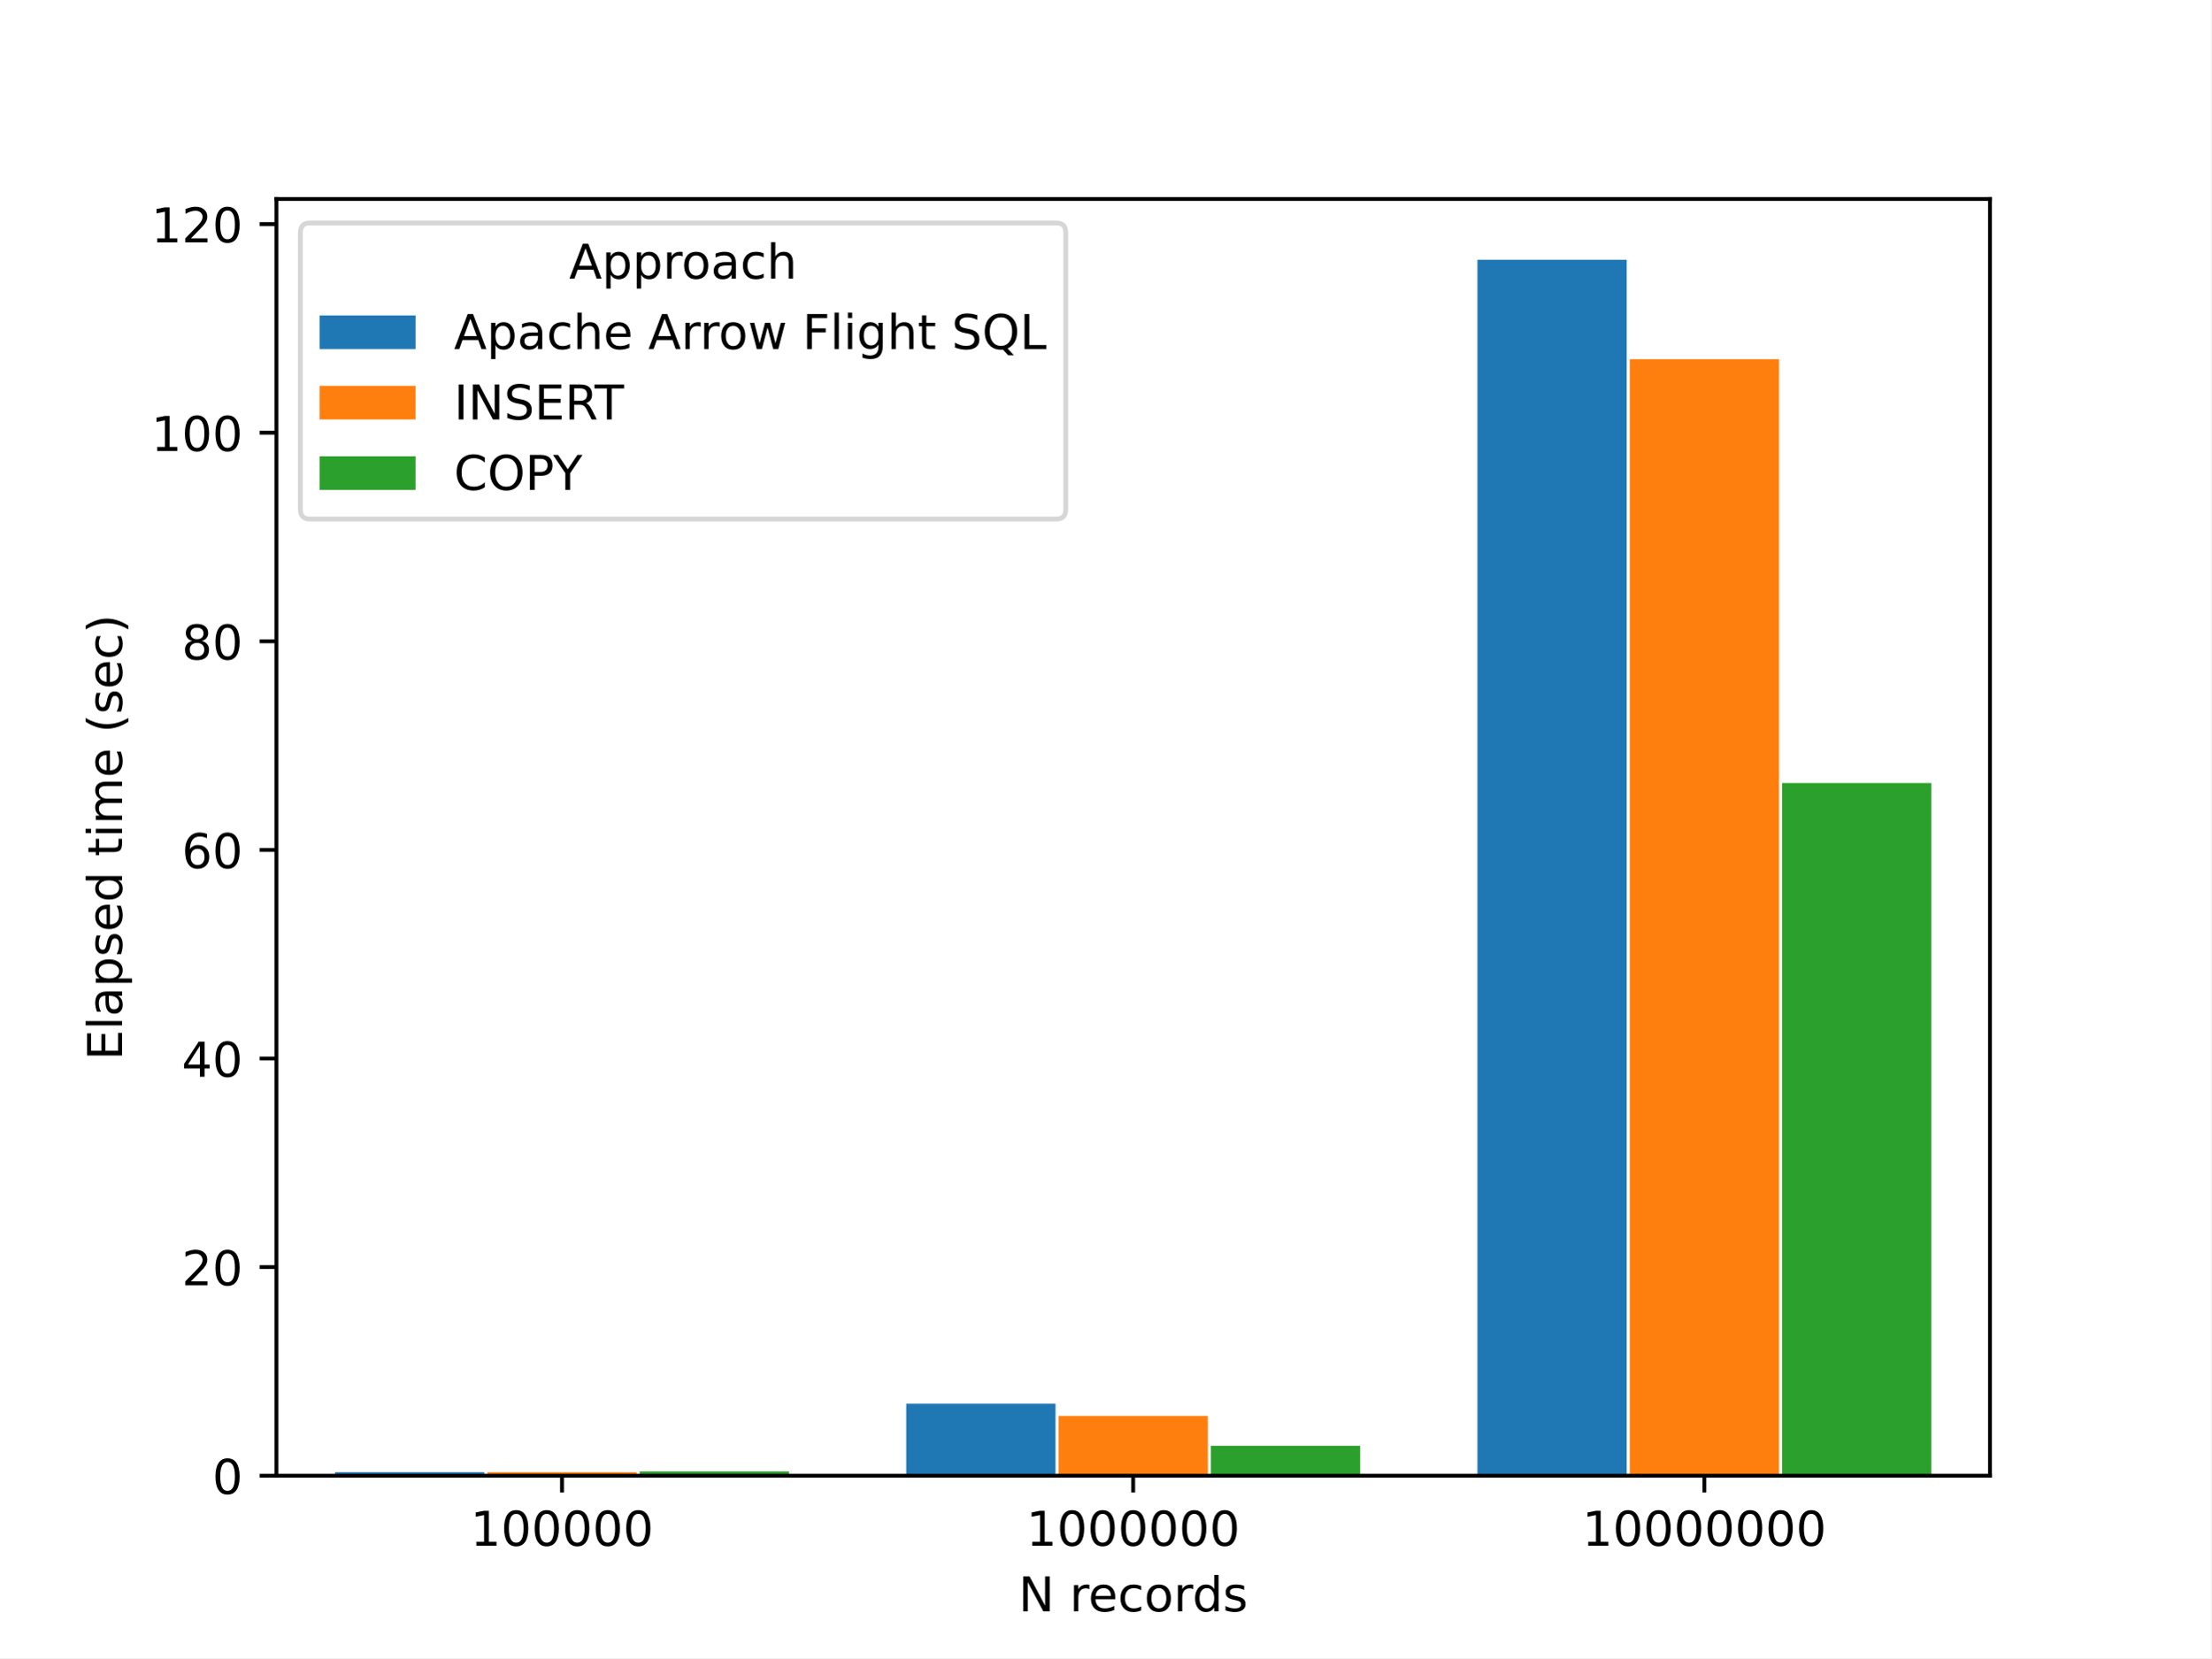
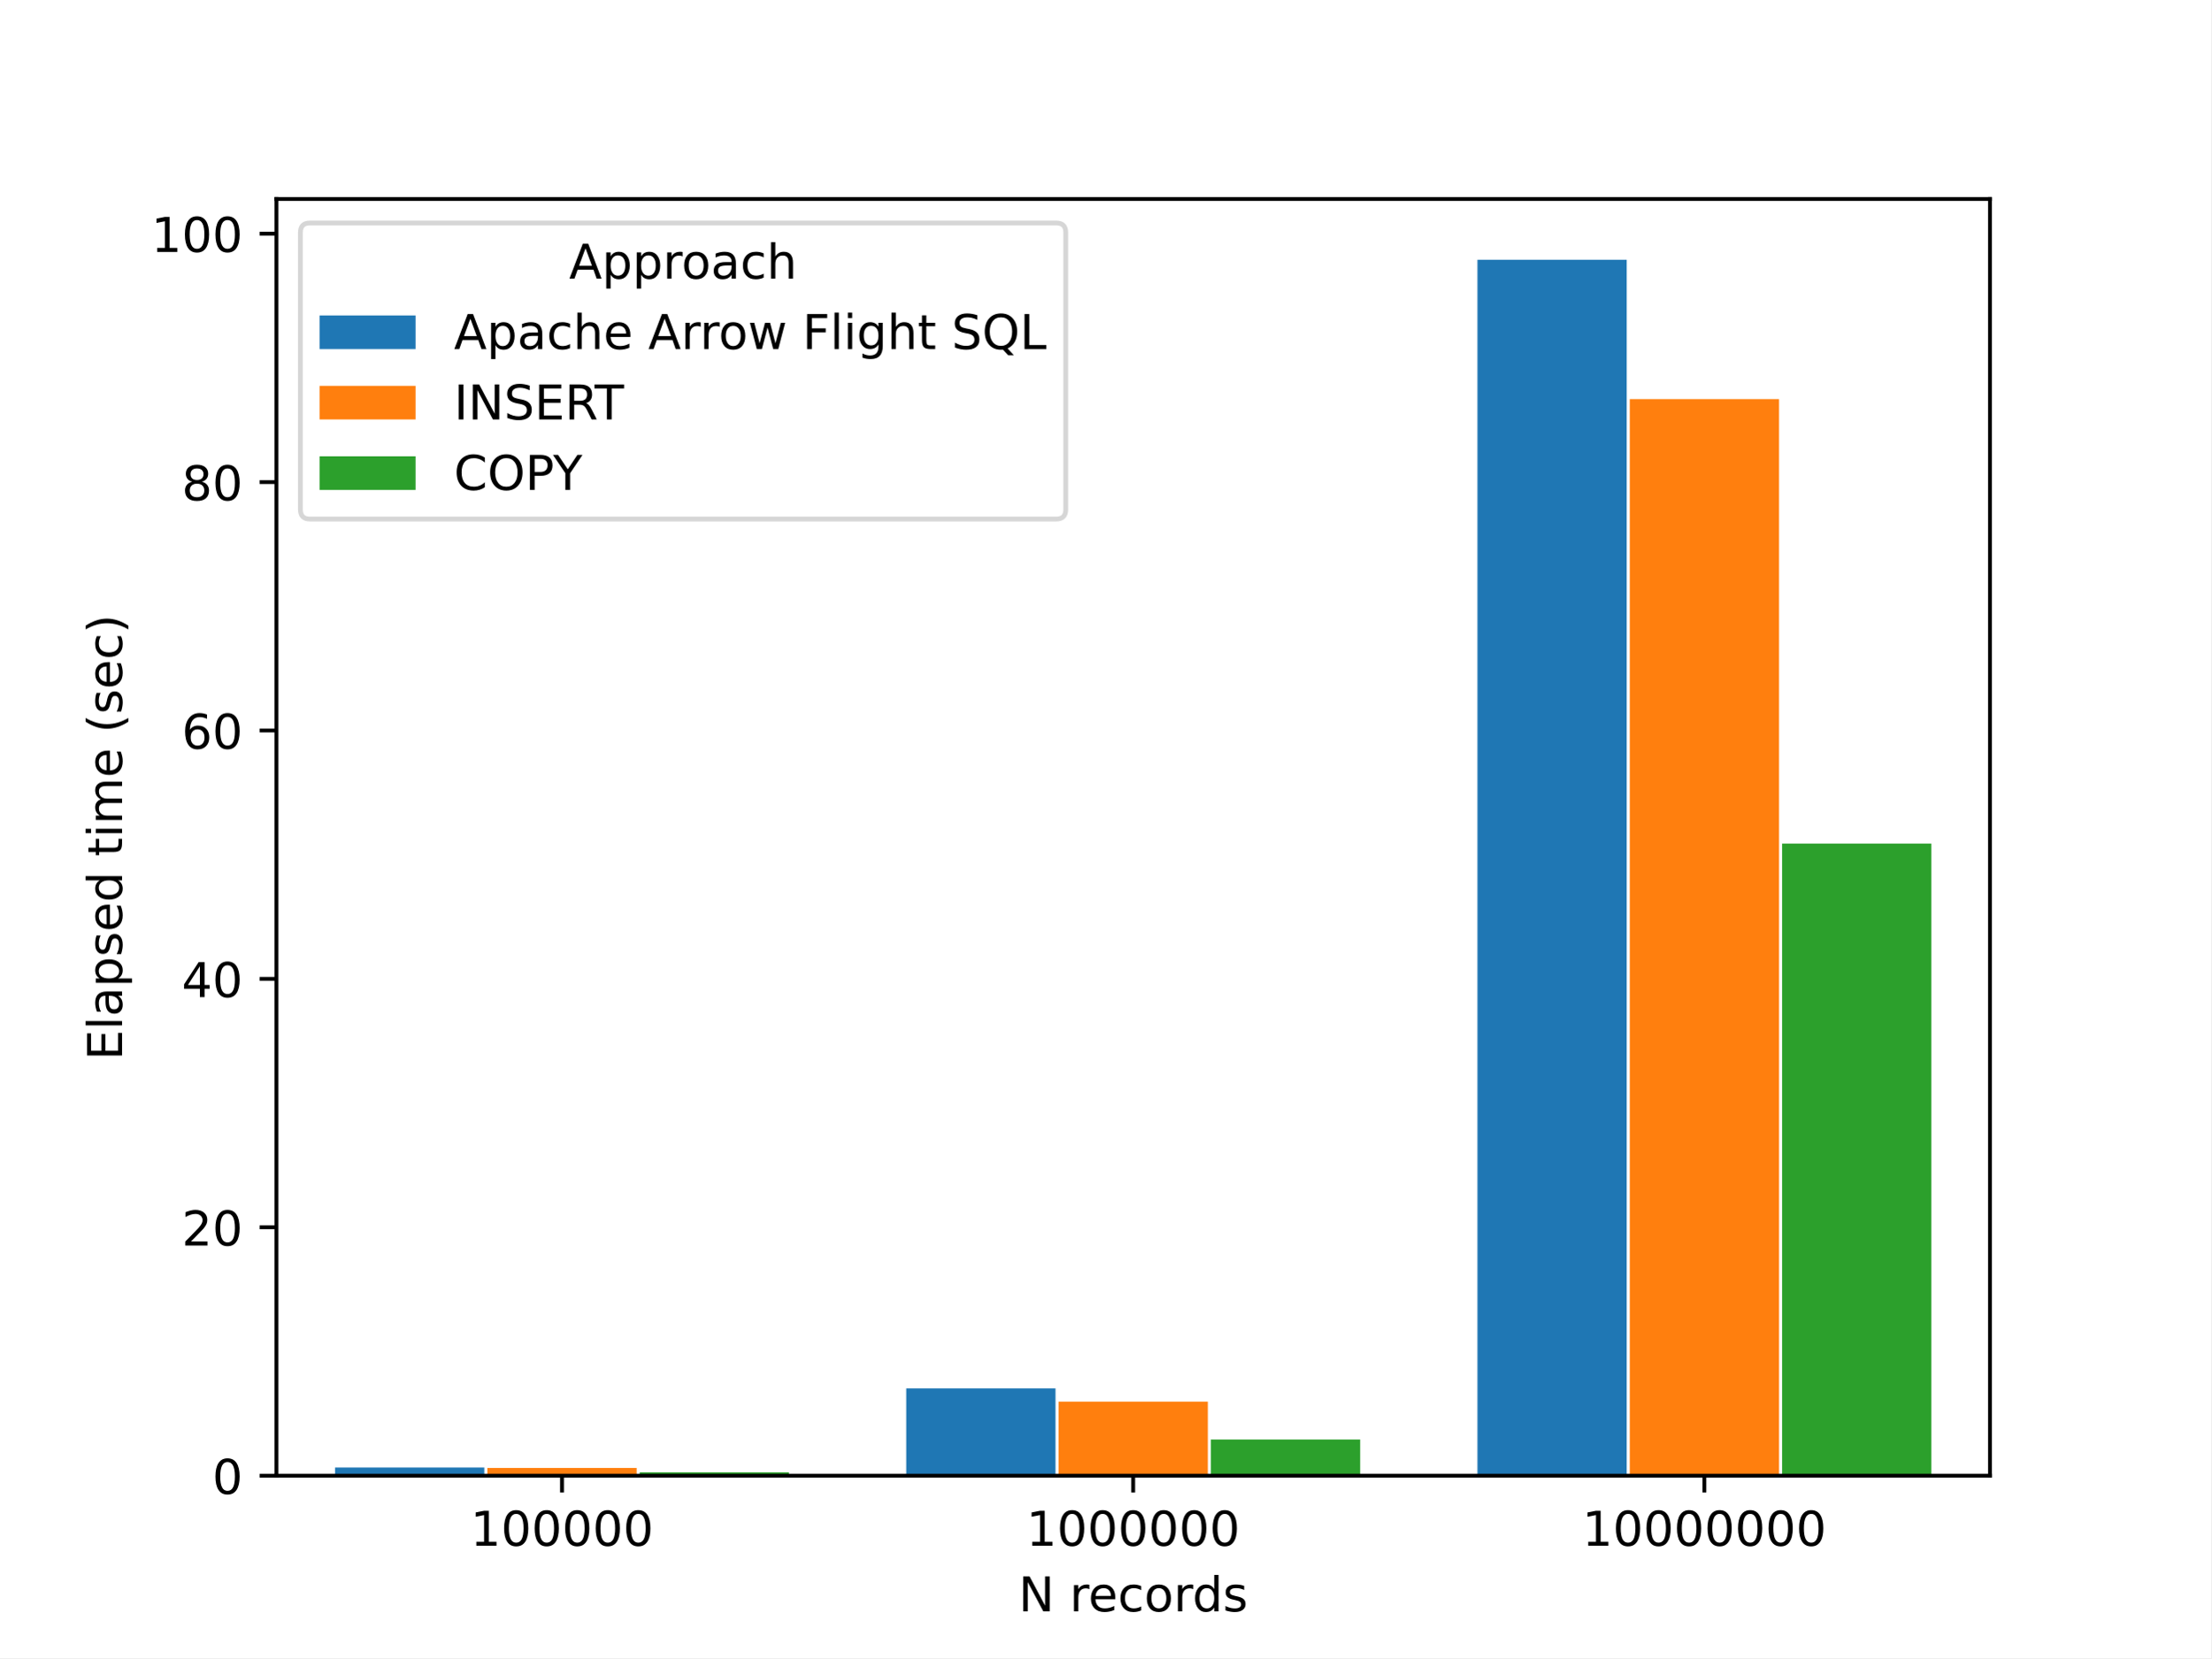
<svg xmlns="http://www.w3.org/2000/svg" xmlns:xlink="http://www.w3.org/1999/xlink" width="460.8pt" height="345.6pt" viewBox="0 0 460.8 345.6" version="1.1">
  <defs>
    <style type="text/css">*{stroke-linejoin: round; stroke-linecap: butt}</style>
  </defs>
  <g id="figure_1">
    <g id="patch_1">
      <path d="M 0 345.6  L 460.8 345.6  L 460.8 0  L 0 0  z " style="fill: #ffffff" />
    </g>
    <g id="axes_1">
      <g id="patch_2">
        <path d="M 57.6 307.584  L 414.72 307.584  L 414.72 41.472  L 57.6 41.472  z " style="fill: #ffffff" />
      </g>
      <g id="patch_3">
-         <path d="M 69.821 307.584  L 100.931 307.584  L 100.931 306.838  L 69.821 306.838  z " clip-path="url(#p1ecb086c24)" style="fill: #1f77b4" />
+         <path d="M 69.821 307.584  L 100.931 307.584  L 100.931 305.873  L 69.821 305.873  z " clip-path="url(#p9bc037ba06)" style="fill: #1f77b4" />
      </g>
      <g id="patch_4">
-         <path d="M 188.861 307.584  L 219.971 307.584  L 219.971 292.571  L 188.861 292.571  z " clip-path="url(#p1ecb086c24)" style="fill: #1f77b4" />
+         <path d="M 188.861 307.584  L 219.971 307.584  L 219.971 289.39  L 188.861 289.39  z " clip-path="url(#p9bc037ba06)" style="fill: #1f77b4" />
      </g>
      <g id="patch_5">
-         <path d="M 307.901 307.584  L 339.011 307.584  L 339.011 54.144  L 307.901 54.144  z " clip-path="url(#p1ecb086c24)" style="fill: #1f77b4" />
+         <path d="M 307.901 307.584  L 339.011 307.584  L 339.011 54.144  L 307.901 54.144  z " clip-path="url(#p9bc037ba06)" style="fill: #1f77b4" />
      </g>
      <g id="patch_6">
-         <path d="M 101.565 307.584  L 132.675 307.584  L 132.675 306.849  L 101.565 306.849  z " clip-path="url(#p1ecb086c24)" style="fill: #ff7f0e" />
+         <path d="M 101.565 307.584  L 132.675 307.584  L 132.675 305.974  L 101.565 305.974  z " clip-path="url(#p9bc037ba06)" style="fill: #ff7f0e" />
      </g>
      <g id="patch_7">
-         <path d="M 220.605 307.584  L 251.715 307.584  L 251.715 295.127  L 220.605 295.127  z " clip-path="url(#p1ecb086c24)" style="fill: #ff7f0e" />
+         <path d="M 220.605 307.584  L 251.715 307.584  L 251.715 292.165  L 220.605 292.165  z " clip-path="url(#p9bc037ba06)" style="fill: #ff7f0e" />
      </g>
      <g id="patch_8">
-         <path d="M 339.645 307.584  L 370.755 307.584  L 370.755 74.871  L 339.645 74.871  z " clip-path="url(#p1ecb086c24)" style="fill: #ff7f0e" />
+         <path d="M 339.645 307.584  L 370.755 307.584  L 370.755 83.191  L 339.645 83.191  z " clip-path="url(#p9bc037ba06)" style="fill: #ff7f0e" />
      </g>
      <g id="patch_9">
-         <path d="M 133.309 307.584  L 164.419 307.584  L 164.419 306.68  L 133.309 306.68  z " clip-path="url(#p1ecb086c24)" style="fill: #2ca02c" />
+         <path d="M 133.309 307.584  L 164.419 307.584  L 164.419 306.898  L 133.309 306.898  z " clip-path="url(#p9bc037ba06)" style="fill: #2ca02c" />
      </g>
      <g id="patch_10">
-         <path d="M 252.349 307.584  L 283.459 307.584  L 283.459 301.345  L 252.349 301.345  z " clip-path="url(#p1ecb086c24)" style="fill: #2ca02c" />
+         <path d="M 252.349 307.584  L 283.459 307.584  L 283.459 300.038  L 252.349 300.038  z " clip-path="url(#p9bc037ba06)" style="fill: #2ca02c" />
      </g>
      <g id="patch_11">
-         <path d="M 371.389 307.584  L 402.499 307.584  L 402.499 163.21  L 371.389 163.21  z " clip-path="url(#p1ecb086c24)" style="fill: #2ca02c" />
+         <path d="M 371.389 307.584  L 402.499 307.584  L 402.499 175.842  L 371.389 175.842  z " clip-path="url(#p9bc037ba06)" style="fill: #2ca02c" />
      </g>
      <g id="matplotlib.axis_1">
        <g id="xtick_1">
          <g id="line2d_1">
            <defs>
-               <path id="ma4a065f076" d="M 0 0  L 0 3.5  " style="stroke: #000000; stroke-width: 0.8" />
-             </defs>
-             <g>
-               <use xlink:href="#ma4a065f076" x="117.12" y="307.584" style="stroke: #000000; stroke-width: 0.8" />
+               <path id="m815ab6d40e" d="M 0 0  L 0 3.5  " style="stroke: #000000; stroke-width: 0.8" />
+             </defs>
+             <g>
+               <use xlink:href="#m815ab6d40e" x="117.12" y="307.584" style="stroke: #000000; stroke-width: 0.8" />
            </g>
          </g>
          <g id="text_1">
            <g transform="translate(98.0325 322.1824) scale(0.1 -0.1)">
              <defs>
                <path id="DejaVuSans-31" d="M 794 531  L 1825 531  L 1825 4091  L 703 3866  L 703 4441  L 1819 4666  L 2450 4666  L 2450 531  L 3481 531  L 3481 0  L 794 0  L 794 531  z " transform="scale(0.015625)" />
                <path id="DejaVuSans-30" d="M 2034 4250  Q 1547 4250 1301 3770  Q 1056 3291 1056 2328  Q 1056 1369 1301 889  Q 1547 409 2034 409  Q 2525 409 2770 889  Q 3016 1369 3016 2328  Q 3016 3291 2770 3770  Q 2525 4250 2034 4250  z M 2034 4750  Q 2819 4750 3233 4129  Q 3647 3509 3647 2328  Q 3647 1150 3233 529  Q 2819 -91 2034 -91  Q 1250 -91 836 529  Q 422 1150 422 2328  Q 422 3509 836 4129  Q 1250 4750 2034 4750  z " transform="scale(0.015625)" />
              </defs>
              <use xlink:href="#DejaVuSans-31" />
              <use xlink:href="#DejaVuSans-30" x="63.623" />
              <use xlink:href="#DejaVuSans-30" x="127.246" />
              <use xlink:href="#DejaVuSans-30" x="190.869" />
              <use xlink:href="#DejaVuSans-30" x="254.492" />
              <use xlink:href="#DejaVuSans-30" x="318.115" />
            </g>
          </g>
        </g>
        <g id="xtick_2">
          <g id="line2d_2">
            <g>
-               <use xlink:href="#ma4a065f076" x="236.16" y="307.584" style="stroke: #000000; stroke-width: 0.8" />
+               <use xlink:href="#m815ab6d40e" x="236.16" y="307.584" style="stroke: #000000; stroke-width: 0.8" />
            </g>
          </g>
          <g id="text_2">
            <g transform="translate(213.8913 322.1824) scale(0.1 -0.1)">
              <use xlink:href="#DejaVuSans-31" />
              <use xlink:href="#DejaVuSans-30" x="63.623" />
              <use xlink:href="#DejaVuSans-30" x="127.246" />
              <use xlink:href="#DejaVuSans-30" x="190.869" />
              <use xlink:href="#DejaVuSans-30" x="254.492" />
              <use xlink:href="#DejaVuSans-30" x="318.115" />
              <use xlink:href="#DejaVuSans-30" x="381.738" />
            </g>
          </g>
        </g>
        <g id="xtick_3">
          <g id="line2d_3">
            <g>
-               <use xlink:href="#ma4a065f076" x="355.2" y="307.584" style="stroke: #000000; stroke-width: 0.8" />
+               <use xlink:href="#m815ab6d40e" x="355.2" y="307.584" style="stroke: #000000; stroke-width: 0.8" />
            </g>
          </g>
          <g id="text_3">
            <g transform="translate(329.75 322.1824) scale(0.1 -0.1)">
              <use xlink:href="#DejaVuSans-31" />
              <use xlink:href="#DejaVuSans-30" x="63.623" />
              <use xlink:href="#DejaVuSans-30" x="127.246" />
              <use xlink:href="#DejaVuSans-30" x="190.869" />
              <use xlink:href="#DejaVuSans-30" x="254.492" />
              <use xlink:href="#DejaVuSans-30" x="318.115" />
              <use xlink:href="#DejaVuSans-30" x="381.738" />
              <use xlink:href="#DejaVuSans-30" x="445.361" />
            </g>
          </g>
        </g>
        <g id="text_4">
          <g transform="translate(212.2553 335.8606) scale(0.1 -0.1)">
            <defs>
              <path id="DejaVuSans-4e" d="M 628 4666  L 1478 4666  L 3547 763  L 3547 4666  L 4159 4666  L 4159 0  L 3309 0  L 1241 3903  L 1241 0  L 628 0  L 628 4666  z " transform="scale(0.015625)" />
              <path id="DejaVuSans-20" transform="scale(0.015625)" />
              <path id="DejaVuSans-72" d="M 2631 2963  Q 2534 3019 2420 3045  Q 2306 3072 2169 3072  Q 1681 3072 1420 2755  Q 1159 2438 1159 1844  L 1159 0  L 581 0  L 581 3500  L 1159 3500  L 1159 2956  Q 1341 3275 1631 3429  Q 1922 3584 2338 3584  Q 2397 3584 2469 3576  Q 2541 3569 2628 3553  L 2631 2963  z " transform="scale(0.015625)" />
              <path id="DejaVuSans-65" d="M 3597 1894  L 3597 1613  L 953 1613  Q 991 1019 1311 708  Q 1631 397 2203 397  Q 2534 397 2845 478  Q 3156 559 3463 722  L 3463 178  Q 3153 47 2828 -22  Q 2503 -91 2169 -91  Q 1331 -91 842 396  Q 353 884 353 1716  Q 353 2575 817 3079  Q 1281 3584 2069 3584  Q 2775 3584 3186 3129  Q 3597 2675 3597 1894  z M 3022 2063  Q 3016 2534 2758 2815  Q 2500 3097 2075 3097  Q 1594 3097 1305 2825  Q 1016 2553 972 2059  L 3022 2063  z " transform="scale(0.015625)" />
              <path id="DejaVuSans-63" d="M 3122 3366  L 3122 2828  Q 2878 2963 2633 3030  Q 2388 3097 2138 3097  Q 1578 3097 1268 2742  Q 959 2388 959 1747  Q 959 1106 1268 751  Q 1578 397 2138 397  Q 2388 397 2633 464  Q 2878 531 3122 666  L 3122 134  Q 2881 22 2623 -34  Q 2366 -91 2075 -91  Q 1284 -91 818 406  Q 353 903 353 1747  Q 353 2603 823 3093  Q 1294 3584 2113 3584  Q 2378 3584 2631 3529  Q 2884 3475 3122 3366  z " transform="scale(0.015625)" />
              <path id="DejaVuSans-6f" d="M 1959 3097  Q 1497 3097 1228 2736  Q 959 2375 959 1747  Q 959 1119 1226 758  Q 1494 397 1959 397  Q 2419 397 2687 759  Q 2956 1122 2956 1747  Q 2956 2369 2687 2733  Q 2419 3097 1959 3097  z M 1959 3584  Q 2709 3584 3137 3096  Q 3566 2609 3566 1747  Q 3566 888 3137 398  Q 2709 -91 1959 -91  Q 1206 -91 779 398  Q 353 888 353 1747  Q 353 2609 779 3096  Q 1206 3584 1959 3584  z " transform="scale(0.015625)" />
              <path id="DejaVuSans-64" d="M 2906 2969  L 2906 4863  L 3481 4863  L 3481 0  L 2906 0  L 2906 525  Q 2725 213 2448 61  Q 2172 -91 1784 -91  Q 1150 -91 751 415  Q 353 922 353 1747  Q 353 2572 751 3078  Q 1150 3584 1784 3584  Q 2172 3584 2448 3432  Q 2725 3281 2906 2969  z M 947 1747  Q 947 1113 1208 752  Q 1469 391 1925 391  Q 2381 391 2643 752  Q 2906 1113 2906 1747  Q 2906 2381 2643 2742  Q 2381 3103 1925 3103  Q 1469 3103 1208 2742  Q 947 2381 947 1747  z " transform="scale(0.015625)" />
              <path id="DejaVuSans-73" d="M 2834 3397  L 2834 2853  Q 2591 2978 2328 3040  Q 2066 3103 1784 3103  Q 1356 3103 1142 2972  Q 928 2841 928 2578  Q 928 2378 1081 2264  Q 1234 2150 1697 2047  L 1894 2003  Q 2506 1872 2764 1633  Q 3022 1394 3022 966  Q 3022 478 2636 193  Q 2250 -91 1575 -91  Q 1294 -91 989 -36  Q 684 19 347 128  L 347 722  Q 666 556 975 473  Q 1284 391 1588 391  Q 1994 391 2212 530  Q 2431 669 2431 922  Q 2431 1156 2273 1281  Q 2116 1406 1581 1522  L 1381 1569  Q 847 1681 609 1914  Q 372 2147 372 2553  Q 372 3047 722 3315  Q 1072 3584 1716 3584  Q 2034 3584 2315 3537  Q 2597 3491 2834 3397  z " transform="scale(0.015625)" />
            </defs>
            <use xlink:href="#DejaVuSans-4e" />
            <use xlink:href="#DejaVuSans-20" x="74.805" />
            <use xlink:href="#DejaVuSans-72" x="106.592" />
            <use xlink:href="#DejaVuSans-65" x="145.455" />
            <use xlink:href="#DejaVuSans-63" x="206.979" />
            <use xlink:href="#DejaVuSans-6f" x="261.959" />
            <use xlink:href="#DejaVuSans-72" x="323.141" />
            <use xlink:href="#DejaVuSans-64" x="362.504" />
            <use xlink:href="#DejaVuSans-73" x="425.98" />
          </g>
        </g>
      </g>
      <g id="matplotlib.axis_2">
        <g id="ytick_1">
          <g id="line2d_4">
            <defs>
-               <path id="mb94ee7c6db" d="M 0 0  L -3.5 0  " style="stroke: #000000; stroke-width: 0.8" />
-             </defs>
-             <g>
-               <use xlink:href="#mb94ee7c6db" x="57.6" y="307.584" style="stroke: #000000; stroke-width: 0.8" />
+               <path id="m8bfade3e1f" d="M 0 0  L -3.5 0  " style="stroke: #000000; stroke-width: 0.8" />
+             </defs>
+             <g>
+               <use xlink:href="#m8bfade3e1f" x="57.6" y="307.584" style="stroke: #000000; stroke-width: 0.8" />
            </g>
          </g>
          <g id="text_5">
            <g transform="translate(44.2375 311.3832) scale(0.1 -0.1)">
              <use xlink:href="#DejaVuSans-30" />
            </g>
          </g>
        </g>
        <g id="ytick_2">
          <g id="line2d_5">
            <g>
-               <use xlink:href="#mb94ee7c6db" x="57.6" y="264.104" style="stroke: #000000; stroke-width: 0.8" />
+               <use xlink:href="#m8bfade3e1f" x="57.6" y="255.808" style="stroke: #000000; stroke-width: 0.8" />
            </g>
          </g>
          <g id="text_6">
-             <g transform="translate(37.875 267.9037) scale(0.1 -0.1)">
+             <g transform="translate(37.875 259.6069) scale(0.1 -0.1)">
              <defs>
                <path id="DejaVuSans-32" d="M 1228 531  L 3431 531  L 3431 0  L 469 0  L 469 531  Q 828 903 1448 1529  Q 2069 2156 2228 2338  Q 2531 2678 2651 2914  Q 2772 3150 2772 3378  Q 2772 3750 2511 3984  Q 2250 4219 1831 4219  Q 1534 4219 1204 4116  Q 875 4013 500 3803  L 500 4441  Q 881 4594 1212 4672  Q 1544 4750 1819 4750  Q 2544 4750 2975 4387  Q 3406 4025 3406 3419  Q 3406 3131 3298 2873  Q 3191 2616 2906 2266  Q 2828 2175 2409 1742  Q 1991 1309 1228 531  z " transform="scale(0.015625)" />
              </defs>
              <use xlink:href="#DejaVuSans-32" />
              <use xlink:href="#DejaVuSans-30" x="63.623" />
            </g>
          </g>
        </g>
        <g id="ytick_3">
          <g id="line2d_6">
            <g>
-               <use xlink:href="#mb94ee7c6db" x="57.6" y="220.625" style="stroke: #000000; stroke-width: 0.8" />
+               <use xlink:href="#m8bfade3e1f" x="57.6" y="204.031" style="stroke: #000000; stroke-width: 0.8" />
            </g>
          </g>
          <g id="text_7">
-             <g transform="translate(37.875 224.4242) scale(0.1 -0.1)">
+             <g transform="translate(37.875 207.8305) scale(0.1 -0.1)">
              <defs>
                <path id="DejaVuSans-34" d="M 2419 4116  L 825 1625  L 2419 1625  L 2419 4116  z M 2253 4666  L 3047 4666  L 3047 1625  L 3713 1625  L 3713 1100  L 3047 1100  L 3047 0  L 2419 0  L 2419 1100  L 313 1100  L 313 1709  L 2253 4666  z " transform="scale(0.015625)" />
              </defs>
              <use xlink:href="#DejaVuSans-34" />
              <use xlink:href="#DejaVuSans-30" x="63.623" />
            </g>
          </g>
        </g>
        <g id="ytick_4">
          <g id="line2d_7">
            <g>
-               <use xlink:href="#mb94ee7c6db" x="57.6" y="177.145" style="stroke: #000000; stroke-width: 0.8" />
+               <use xlink:href="#m8bfade3e1f" x="57.6" y="152.255" style="stroke: #000000; stroke-width: 0.8" />
            </g>
          </g>
          <g id="text_8">
-             <g transform="translate(37.875 180.9446) scale(0.1 -0.1)">
+             <g transform="translate(37.875 156.0542) scale(0.1 -0.1)">
              <defs>
                <path id="DejaVuSans-36" d="M 2113 2584  Q 1688 2584 1439 2293  Q 1191 2003 1191 1497  Q 1191 994 1439 701  Q 1688 409 2113 409  Q 2538 409 2786 701  Q 3034 994 3034 1497  Q 3034 2003 2786 2293  Q 2538 2584 2113 2584  z M 3366 4563  L 3366 3988  Q 3128 4100 2886 4159  Q 2644 4219 2406 4219  Q 1781 4219 1451 3797  Q 1122 3375 1075 2522  Q 1259 2794 1537 2939  Q 1816 3084 2150 3084  Q 2853 3084 3261 2657  Q 3669 2231 3669 1497  Q 3669 778 3244 343  Q 2819 -91 2113 -91  Q 1303 -91 875 529  Q 447 1150 447 2328  Q 447 3434 972 4092  Q 1497 4750 2381 4750  Q 2619 4750 2861 4703  Q 3103 4656 3366 4563  z " transform="scale(0.015625)" />
              </defs>
              <use xlink:href="#DejaVuSans-36" />
              <use xlink:href="#DejaVuSans-30" x="63.623" />
            </g>
          </g>
        </g>
        <g id="ytick_5">
          <g id="line2d_8">
            <g>
-               <use xlink:href="#mb94ee7c6db" x="57.6" y="133.666" style="stroke: #000000; stroke-width: 0.8" />
+               <use xlink:href="#m8bfade3e1f" x="57.6" y="100.479" style="stroke: #000000; stroke-width: 0.8" />
            </g>
          </g>
          <g id="text_9">
-             <g transform="translate(37.875 137.4651) scale(0.1 -0.1)">
+             <g transform="translate(37.875 104.2779) scale(0.1 -0.1)">
              <defs>
                <path id="DejaVuSans-38" d="M 2034 2216  Q 1584 2216 1326 1975  Q 1069 1734 1069 1313  Q 1069 891 1326 650  Q 1584 409 2034 409  Q 2484 409 2743 651  Q 3003 894 3003 1313  Q 3003 1734 2745 1975  Q 2488 2216 2034 2216  z M 1403 2484  Q 997 2584 770 2862  Q 544 3141 544 3541  Q 544 4100 942 4425  Q 1341 4750 2034 4750  Q 2731 4750 3128 4425  Q 3525 4100 3525 3541  Q 3525 3141 3298 2862  Q 3072 2584 2669 2484  Q 3125 2378 3379 2068  Q 3634 1759 3634 1313  Q 3634 634 3220 271  Q 2806 -91 2034 -91  Q 1263 -91 848 271  Q 434 634 434 1313  Q 434 1759 690 2068  Q 947 2378 1403 2484  z M 1172 3481  Q 1172 3119 1398 2916  Q 1625 2713 2034 2713  Q 2441 2713 2670 2916  Q 2900 3119 2900 3481  Q 2900 3844 2670 4047  Q 2441 4250 2034 4250  Q 1625 4250 1398 4047  Q 1172 3844 1172 3481  z " transform="scale(0.015625)" />
              </defs>
              <use xlink:href="#DejaVuSans-38" />
              <use xlink:href="#DejaVuSans-30" x="63.623" />
            </g>
          </g>
        </g>
        <g id="ytick_6">
          <g id="line2d_9">
            <g>
-               <use xlink:href="#mb94ee7c6db" x="57.6" y="90.186" style="stroke: #000000; stroke-width: 0.8" />
+               <use xlink:href="#m8bfade3e1f" x="57.6" y="48.702" style="stroke: #000000; stroke-width: 0.8" />
            </g>
          </g>
          <g id="text_10">
-             <g transform="translate(31.5125 93.98557) scale(0.1 -0.1)">
+             <g transform="translate(31.5125 52.50153) scale(0.1 -0.1)">
              <use xlink:href="#DejaVuSans-31" />
              <use xlink:href="#DejaVuSans-30" x="63.623" />
              <use xlink:href="#DejaVuSans-30" x="127.246" />
            </g>
          </g>
        </g>
-         <g id="ytick_7">
-           <g id="line2d_10">
-             <g>
-               <use xlink:href="#mb94ee7c6db" x="57.6" y="46.707" style="stroke: #000000; stroke-width: 0.8" />
-             </g>
-           </g>
-           <g id="text_11">
-             <g transform="translate(31.5125 50.50605) scale(0.1 -0.1)">
-               <use xlink:href="#DejaVuSans-31" />
-               <use xlink:href="#DejaVuSans-32" x="63.623" />
-               <use xlink:href="#DejaVuSans-30" x="127.246" />
-             </g>
-           </g>
-         </g>
-         <g id="text_12">
+         <g id="text_11">
          <g transform="translate(25.43281 220.9764) rotate(-90) scale(0.1 -0.1)">
            <defs>
              <path id="DejaVuSans-45" d="M 628 4666  L 3578 4666  L 3578 4134  L 1259 4134  L 1259 2753  L 3481 2753  L 3481 2222  L 1259 2222  L 1259 531  L 3634 531  L 3634 0  L 628 0  L 628 4666  z " transform="scale(0.015625)" />
              <path id="DejaVuSans-6c" d="M 603 4863  L 1178 4863  L 1178 0  L 603 0  L 603 4863  z " transform="scale(0.015625)" />
              <path id="DejaVuSans-61" d="M 2194 1759  Q 1497 1759 1228 1600  Q 959 1441 959 1056  Q 959 750 1161 570  Q 1363 391 1709 391  Q 2188 391 2477 730  Q 2766 1069 2766 1631  L 2766 1759  L 2194 1759  z M 3341 1997  L 3341 0  L 2766 0  L 2766 531  Q 2569 213 2275 61  Q 1981 -91 1556 -91  Q 1019 -91 701 211  Q 384 513 384 1019  Q 384 1609 779 1909  Q 1175 2209 1959 2209  L 2766 2209  L 2766 2266  Q 2766 2663 2505 2880  Q 2244 3097 1772 3097  Q 1472 3097 1187 3025  Q 903 2953 641 2809  L 641 3341  Q 956 3463 1253 3523  Q 1550 3584 1831 3584  Q 2591 3584 2966 3190  Q 3341 2797 3341 1997  z " transform="scale(0.015625)" />
              <path id="DejaVuSans-70" d="M 1159 525  L 1159 -1331  L 581 -1331  L 581 3500  L 1159 3500  L 1159 2969  Q 1341 3281 1617 3432  Q 1894 3584 2278 3584  Q 2916 3584 3314 3078  Q 3713 2572 3713 1747  Q 3713 922 3314 415  Q 2916 -91 2278 -91  Q 1894 -91 1617 61  Q 1341 213 1159 525  z M 3116 1747  Q 3116 2381 2855 2742  Q 2594 3103 2138 3103  Q 1681 3103 1420 2742  Q 1159 2381 1159 1747  Q 1159 1113 1420 752  Q 1681 391 2138 391  Q 2594 391 2855 752  Q 3116 1113 3116 1747  z " transform="scale(0.015625)" />
              <path id="DejaVuSans-74" d="M 1172 4494  L 1172 3500  L 2356 3500  L 2356 3053  L 1172 3053  L 1172 1153  Q 1172 725 1289 603  Q 1406 481 1766 481  L 2356 481  L 2356 0  L 1766 0  Q 1100 0 847 248  Q 594 497 594 1153  L 594 3053  L 172 3053  L 172 3500  L 594 3500  L 594 4494  L 1172 4494  z " transform="scale(0.015625)" />
              <path id="DejaVuSans-69" d="M 603 3500  L 1178 3500  L 1178 0  L 603 0  L 603 3500  z M 603 4863  L 1178 4863  L 1178 4134  L 603 4134  L 603 4863  z " transform="scale(0.015625)" />
              <path id="DejaVuSans-6d" d="M 3328 2828  Q 3544 3216 3844 3400  Q 4144 3584 4550 3584  Q 5097 3584 5394 3201  Q 5691 2819 5691 2113  L 5691 0  L 5113 0  L 5113 2094  Q 5113 2597 4934 2840  Q 4756 3084 4391 3084  Q 3944 3084 3684 2787  Q 3425 2491 3425 1978  L 3425 0  L 2847 0  L 2847 2094  Q 2847 2600 2669 2842  Q 2491 3084 2119 3084  Q 1678 3084 1418 2786  Q 1159 2488 1159 1978  L 1159 0  L 581 0  L 581 3500  L 1159 3500  L 1159 2956  Q 1356 3278 1631 3431  Q 1906 3584 2284 3584  Q 2666 3584 2933 3390  Q 3200 3197 3328 2828  z " transform="scale(0.015625)" />
              <path id="DejaVuSans-28" d="M 1984 4856  Q 1566 4138 1362 3434  Q 1159 2731 1159 2009  Q 1159 1288 1364 580  Q 1569 -128 1984 -844  L 1484 -844  Q 1016 -109 783 600  Q 550 1309 550 2009  Q 550 2706 781 3412  Q 1013 4119 1484 4856  L 1984 4856  z " transform="scale(0.015625)" />
              <path id="DejaVuSans-29" d="M 513 4856  L 1013 4856  Q 1481 4119 1714 3412  Q 1947 2706 1947 2009  Q 1947 1309 1714 600  Q 1481 -109 1013 -844  L 513 -844  Q 928 -128 1133 580  Q 1338 1288 1338 2009  Q 1338 2731 1133 3434  Q 928 4138 513 4856  z " transform="scale(0.015625)" />
            </defs>
            <use xlink:href="#DejaVuSans-45" />
            <use xlink:href="#DejaVuSans-6c" x="63.184" />
            <use xlink:href="#DejaVuSans-61" x="90.967" />
            <use xlink:href="#DejaVuSans-70" x="152.246" />
            <use xlink:href="#DejaVuSans-73" x="215.723" />
            <use xlink:href="#DejaVuSans-65" x="267.822" />
            <use xlink:href="#DejaVuSans-64" x="329.346" />
            <use xlink:href="#DejaVuSans-20" x="392.822" />
            <use xlink:href="#DejaVuSans-74" x="424.609" />
            <use xlink:href="#DejaVuSans-69" x="463.818" />
            <use xlink:href="#DejaVuSans-6d" x="491.602" />
            <use xlink:href="#DejaVuSans-65" x="589.014" />
            <use xlink:href="#DejaVuSans-20" x="650.537" />
            <use xlink:href="#DejaVuSans-28" x="682.324" />
            <use xlink:href="#DejaVuSans-73" x="721.338" />
            <use xlink:href="#DejaVuSans-65" x="773.438" />
            <use xlink:href="#DejaVuSans-63" x="834.961" />
            <use xlink:href="#DejaVuSans-29" x="889.941" />
          </g>
        </g>
      </g>
+       <g id="line2d_10">
+         <path clip-path="url(#p9bc037ba06)" style="fill: none; stroke: #424242; stroke-width: 2.7; stroke-linecap: square" />
+       </g>
      <g id="line2d_11">
-         <path clip-path="url(#p1ecb086c24)" style="fill: none; stroke: #424242; stroke-width: 2.7; stroke-linecap: square" />
+         <path clip-path="url(#p9bc037ba06)" style="fill: none; stroke: #424242; stroke-width: 2.7; stroke-linecap: square" />
      </g>
      <g id="line2d_12">
-         <path clip-path="url(#p1ecb086c24)" style="fill: none; stroke: #424242; stroke-width: 2.7; stroke-linecap: square" />
+         <path clip-path="url(#p9bc037ba06)" style="fill: none; stroke: #424242; stroke-width: 2.7; stroke-linecap: square" />
      </g>
      <g id="line2d_13">
-         <path clip-path="url(#p1ecb086c24)" style="fill: none; stroke: #424242; stroke-width: 2.7; stroke-linecap: square" />
+         <path clip-path="url(#p9bc037ba06)" style="fill: none; stroke: #424242; stroke-width: 2.7; stroke-linecap: square" />
      </g>
      <g id="line2d_14">
-         <path clip-path="url(#p1ecb086c24)" style="fill: none; stroke: #424242; stroke-width: 2.7; stroke-linecap: square" />
+         <path clip-path="url(#p9bc037ba06)" style="fill: none; stroke: #424242; stroke-width: 2.7; stroke-linecap: square" />
      </g>
      <g id="line2d_15">
-         <path clip-path="url(#p1ecb086c24)" style="fill: none; stroke: #424242; stroke-width: 2.7; stroke-linecap: square" />
+         <path clip-path="url(#p9bc037ba06)" style="fill: none; stroke: #424242; stroke-width: 2.7; stroke-linecap: square" />
      </g>
      <g id="line2d_16">
-         <path clip-path="url(#p1ecb086c24)" style="fill: none; stroke: #424242; stroke-width: 2.7; stroke-linecap: square" />
+         <path clip-path="url(#p9bc037ba06)" style="fill: none; stroke: #424242; stroke-width: 2.7; stroke-linecap: square" />
      </g>
      <g id="line2d_17">
-         <path clip-path="url(#p1ecb086c24)" style="fill: none; stroke: #424242; stroke-width: 2.7; stroke-linecap: square" />
+         <path clip-path="url(#p9bc037ba06)" style="fill: none; stroke: #424242; stroke-width: 2.7; stroke-linecap: square" />
      </g>
      <g id="line2d_18">
-         <path clip-path="url(#p1ecb086c24)" style="fill: none; stroke: #424242; stroke-width: 2.7; stroke-linecap: square" />
-       </g>
-       <g id="line2d_19">
-         <path clip-path="url(#p1ecb086c24)" style="fill: none; stroke: #424242; stroke-width: 2.7; stroke-linecap: square" />
+         <path clip-path="url(#p9bc037ba06)" style="fill: none; stroke: #424242; stroke-width: 2.7; stroke-linecap: square" />
      </g>
      <g id="patch_12">
        <path d="M 57.6 307.584  L 57.6 41.472  " style="fill: none; stroke: #000000; stroke-width: 0.8; stroke-linejoin: miter; stroke-linecap: square" />
      </g>
      <g id="patch_13">
        <path d="M 414.72 307.584  L 414.72 41.472  " style="fill: none; stroke: #000000; stroke-width: 0.8; stroke-linejoin: miter; stroke-linecap: square" />
      </g>
      <g id="patch_14">
        <path d="M 57.6 307.584  L 414.72 307.584  " style="fill: none; stroke: #000000; stroke-width: 0.8; stroke-linejoin: miter; stroke-linecap: square" />
      </g>
      <g id="patch_15">
        <path d="M 57.6 41.472  L 414.72 41.472  " style="fill: none; stroke: #000000; stroke-width: 0.8; stroke-linejoin: miter; stroke-linecap: square" />
      </g>
      <g id="legend_1">
        <g id="patch_16">
          <path d="M 64.6 108.184  L 220.106 108.184  Q 222.106 108.184 222.106 106.184  L 222.106 48.472  Q 222.106 46.472 220.106 46.472  L 64.6 46.472  Q 62.6 46.472 62.6 48.472  L 62.6 106.184  Q 62.6 108.184 64.6 108.184  z " style="fill: #ffffff; opacity: 0.8; stroke: #cccccc; stroke-linejoin: miter" />
        </g>
-         <g id="text_13">
+         <g id="text_12">
          <g transform="translate(118.6 58.07044) scale(0.1 -0.1)">
            <defs>
              <path id="DejaVuSans-41" d="M 2188 4044  L 1331 1722  L 3047 1722  L 2188 4044  z M 1831 4666  L 2547 4666  L 4325 0  L 3669 0  L 3244 1197  L 1141 1197  L 716 0  L 50 0  L 1831 4666  z " transform="scale(0.015625)" />
              <path id="DejaVuSans-68" d="M 3513 2113  L 3513 0  L 2938 0  L 2938 2094  Q 2938 2591 2744 2837  Q 2550 3084 2163 3084  Q 1697 3084 1428 2787  Q 1159 2491 1159 1978  L 1159 0  L 581 0  L 581 4863  L 1159 4863  L 1159 2956  Q 1366 3272 1645 3428  Q 1925 3584 2291 3584  Q 2894 3584 3203 3211  Q 3513 2838 3513 2113  z " transform="scale(0.015625)" />
            </defs>
            <use xlink:href="#DejaVuSans-41" />
            <use xlink:href="#DejaVuSans-70" x="68.408" />
            <use xlink:href="#DejaVuSans-70" x="131.885" />
            <use xlink:href="#DejaVuSans-72" x="195.361" />
            <use xlink:href="#DejaVuSans-6f" x="234.225" />
            <use xlink:href="#DejaVuSans-61" x="295.406" />
            <use xlink:href="#DejaVuSans-63" x="356.686" />
            <use xlink:href="#DejaVuSans-68" x="411.666" />
          </g>
        </g>
        <g id="patch_17">
          <path d="M 66.6 72.749  L 86.6 72.749  L 86.6 65.749  L 66.6 65.749  z " style="fill: #1f77b4" />
        </g>
-         <g id="text_14">
+         <g id="text_13">
          <g transform="translate(94.6 72.74856) scale(0.1 -0.1)">
            <defs>
              <path id="DejaVuSans-77" d="M 269 3500  L 844 3500  L 1563 769  L 2278 3500  L 2956 3500  L 3675 769  L 4391 3500  L 4966 3500  L 4050 0  L 3372 0  L 2619 2869  L 1863 0  L 1184 0  L 269 3500  z " transform="scale(0.015625)" />
              <path id="DejaVuSans-46" d="M 628 4666  L 3309 4666  L 3309 4134  L 1259 4134  L 1259 2759  L 3109 2759  L 3109 2228  L 1259 2228  L 1259 0  L 628 0  L 628 4666  z " transform="scale(0.015625)" />
              <path id="DejaVuSans-67" d="M 2906 1791  Q 2906 2416 2648 2759  Q 2391 3103 1925 3103  Q 1463 3103 1205 2759  Q 947 2416 947 1791  Q 947 1169 1205 825  Q 1463 481 1925 481  Q 2391 481 2648 825  Q 2906 1169 2906 1791  z M 3481 434  Q 3481 -459 3084 -895  Q 2688 -1331 1869 -1331  Q 1566 -1331 1297 -1286  Q 1028 -1241 775 -1147  L 775 -588  Q 1028 -725 1275 -790  Q 1522 -856 1778 -856  Q 2344 -856 2625 -561  Q 2906 -266 2906 331  L 2906 616  Q 2728 306 2450 153  Q 2172 0 1784 0  Q 1141 0 747 490  Q 353 981 353 1791  Q 353 2603 747 3093  Q 1141 3584 1784 3584  Q 2172 3584 2450 3431  Q 2728 3278 2906 2969  L 2906 3500  L 3481 3500  L 3481 434  z " transform="scale(0.015625)" />
              <path id="DejaVuSans-53" d="M 3425 4513  L 3425 3897  Q 3066 4069 2747 4153  Q 2428 4238 2131 4238  Q 1616 4238 1336 4038  Q 1056 3838 1056 3469  Q 1056 3159 1242 3001  Q 1428 2844 1947 2747  L 2328 2669  Q 3034 2534 3370 2195  Q 3706 1856 3706 1288  Q 3706 609 3251 259  Q 2797 -91 1919 -91  Q 1588 -91 1214 -16  Q 841 59 441 206  L 441 856  Q 825 641 1194 531  Q 1563 422 1919 422  Q 2459 422 2753 634  Q 3047 847 3047 1241  Q 3047 1584 2836 1778  Q 2625 1972 2144 2069  L 1759 2144  Q 1053 2284 737 2584  Q 422 2884 422 3419  Q 422 4038 858 4394  Q 1294 4750 2059 4750  Q 2388 4750 2728 4690  Q 3069 4631 3425 4513  z " transform="scale(0.015625)" />
              <path id="DejaVuSans-51" d="M 2522 4238  Q 1834 4238 1429 3725  Q 1025 3213 1025 2328  Q 1025 1447 1429 934  Q 1834 422 2522 422  Q 3209 422 3611 934  Q 4013 1447 4013 2328  Q 4013 3213 3611 3725  Q 3209 4238 2522 4238  z M 3406 84  L 4238 -825  L 3475 -825  L 2784 -78  Q 2681 -84 2626 -87  Q 2572 -91 2522 -91  Q 1538 -91 948 567  Q 359 1225 359 2328  Q 359 3434 948 4092  Q 1538 4750 2522 4750  Q 3503 4750 4090 4092  Q 4678 3434 4678 2328  Q 4678 1516 4351 937  Q 4025 359 3406 84  z " transform="scale(0.015625)" />
              <path id="DejaVuSans-4c" d="M 628 4666  L 1259 4666  L 1259 531  L 3531 531  L 3531 0  L 628 0  L 628 4666  z " transform="scale(0.015625)" />
            </defs>
            <use xlink:href="#DejaVuSans-41" />
            <use xlink:href="#DejaVuSans-70" x="68.408" />
            <use xlink:href="#DejaVuSans-61" x="131.885" />
            <use xlink:href="#DejaVuSans-63" x="193.164" />
            <use xlink:href="#DejaVuSans-68" x="248.145" />
            <use xlink:href="#DejaVuSans-65" x="311.523" />
            <use xlink:href="#DejaVuSans-20" x="373.047" />
            <use xlink:href="#DejaVuSans-41" x="404.834" />
            <use xlink:href="#DejaVuSans-72" x="473.242" />
            <use xlink:href="#DejaVuSans-72" x="512.605" />
            <use xlink:href="#DejaVuSans-6f" x="551.469" />
            <use xlink:href="#DejaVuSans-77" x="612.65" />
            <use xlink:href="#DejaVuSans-20" x="694.438" />
            <use xlink:href="#DejaVuSans-46" x="726.225" />
            <use xlink:href="#DejaVuSans-6c" x="783.744" />
            <use xlink:href="#DejaVuSans-69" x="811.527" />
            <use xlink:href="#DejaVuSans-67" x="839.311" />
            <use xlink:href="#DejaVuSans-68" x="902.787" />
            <use xlink:href="#DejaVuSans-74" x="966.166" />
            <use xlink:href="#DejaVuSans-20" x="1005.375" />
            <use xlink:href="#DejaVuSans-53" x="1037.162" />
            <use xlink:href="#DejaVuSans-51" x="1100.639" />
            <use xlink:href="#DejaVuSans-4c" x="1179.35" />
          </g>
        </g>
        <g id="patch_18">
          <path d="M 66.6 87.427  L 86.6 87.427  L 86.6 80.427  L 66.6 80.427  z " style="fill: #ff7f0e" />
        </g>
-         <g id="text_15">
+         <g id="text_14">
          <g transform="translate(94.6 87.42669) scale(0.1 -0.1)">
            <defs>
              <path id="DejaVuSans-49" d="M 628 4666  L 1259 4666  L 1259 0  L 628 0  L 628 4666  z " transform="scale(0.015625)" />
              <path id="DejaVuSans-52" d="M 2841 2188  Q 3044 2119 3236 1894  Q 3428 1669 3622 1275  L 4263 0  L 3584 0  L 2988 1197  Q 2756 1666 2539 1819  Q 2322 1972 1947 1972  L 1259 1972  L 1259 0  L 628 0  L 628 4666  L 2053 4666  Q 2853 4666 3247 4331  Q 3641 3997 3641 3322  Q 3641 2881 3436 2590  Q 3231 2300 2841 2188  z M 1259 4147  L 1259 2491  L 2053 2491  Q 2509 2491 2742 2702  Q 2975 2913 2975 3322  Q 2975 3731 2742 3939  Q 2509 4147 2053 4147  L 1259 4147  z " transform="scale(0.015625)" />
              <path id="DejaVuSans-54" d="M -19 4666  L 3928 4666  L 3928 4134  L 2272 4134  L 2272 0  L 1638 0  L 1638 4134  L -19 4134  L -19 4666  z " transform="scale(0.015625)" />
            </defs>
            <use xlink:href="#DejaVuSans-49" />
            <use xlink:href="#DejaVuSans-4e" x="29.492" />
            <use xlink:href="#DejaVuSans-53" x="104.297" />
            <use xlink:href="#DejaVuSans-45" x="167.773" />
            <use xlink:href="#DejaVuSans-52" x="230.957" />
            <use xlink:href="#DejaVuSans-54" x="293.189" />
          </g>
        </g>
        <g id="patch_19">
          <path d="M 66.6 102.105  L 86.6 102.105  L 86.6 95.105  L 66.6 95.105  z " style="fill: #2ca02c" />
        </g>
-         <g id="text_16">
+         <g id="text_15">
          <g transform="translate(94.6 102.1048) scale(0.1 -0.1)">
            <defs>
              <path id="DejaVuSans-43" d="M 4122 4306  L 4122 3641  Q 3803 3938 3442 4084  Q 3081 4231 2675 4231  Q 1875 4231 1450 3742  Q 1025 3253 1025 2328  Q 1025 1406 1450 917  Q 1875 428 2675 428  Q 3081 428 3442 575  Q 3803 722 4122 1019  L 4122 359  Q 3791 134 3420 21  Q 3050 -91 2638 -91  Q 1578 -91 968 557  Q 359 1206 359 2328  Q 359 3453 968 4101  Q 1578 4750 2638 4750  Q 3056 4750 3426 4639  Q 3797 4528 4122 4306  z " transform="scale(0.015625)" />
              <path id="DejaVuSans-4f" d="M 2522 4238  Q 1834 4238 1429 3725  Q 1025 3213 1025 2328  Q 1025 1447 1429 934  Q 1834 422 2522 422  Q 3209 422 3611 934  Q 4013 1447 4013 2328  Q 4013 3213 3611 3725  Q 3209 4238 2522 4238  z M 2522 4750  Q 3503 4750 4090 4092  Q 4678 3434 4678 2328  Q 4678 1225 4090 567  Q 3503 -91 2522 -91  Q 1538 -91 948 565  Q 359 1222 359 2328  Q 359 3434 948 4092  Q 1538 4750 2522 4750  z " transform="scale(0.015625)" />
              <path id="DejaVuSans-50" d="M 1259 4147  L 1259 2394  L 2053 2394  Q 2494 2394 2734 2622  Q 2975 2850 2975 3272  Q 2975 3691 2734 3919  Q 2494 4147 2053 4147  L 1259 4147  z M 628 4666  L 2053 4666  Q 2838 4666 3239 4311  Q 3641 3956 3641 3272  Q 3641 2581 3239 2228  Q 2838 1875 2053 1875  L 1259 1875  L 1259 0  L 628 0  L 628 4666  z " transform="scale(0.015625)" />
              <path id="DejaVuSans-59" d="M -13 4666  L 666 4666  L 1959 2747  L 3244 4666  L 3922 4666  L 2272 2222  L 2272 0  L 1638 0  L 1638 2222  L -13 4666  z " transform="scale(0.015625)" />
            </defs>
            <use xlink:href="#DejaVuSans-43" />
            <use xlink:href="#DejaVuSans-4f" x="69.824" />
            <use xlink:href="#DejaVuSans-50" x="148.535" />
            <use xlink:href="#DejaVuSans-59" x="206.588" />
          </g>
        </g>
      </g>
    </g>
  </g>
  <defs>
-     <clipPath id="p1ecb086c24">
+     <clipPath id="p9bc037ba06">
      <rect x="57.6" y="41.472" width="357.12" height="266.112" />
    </clipPath>
  </defs>
</svg>
